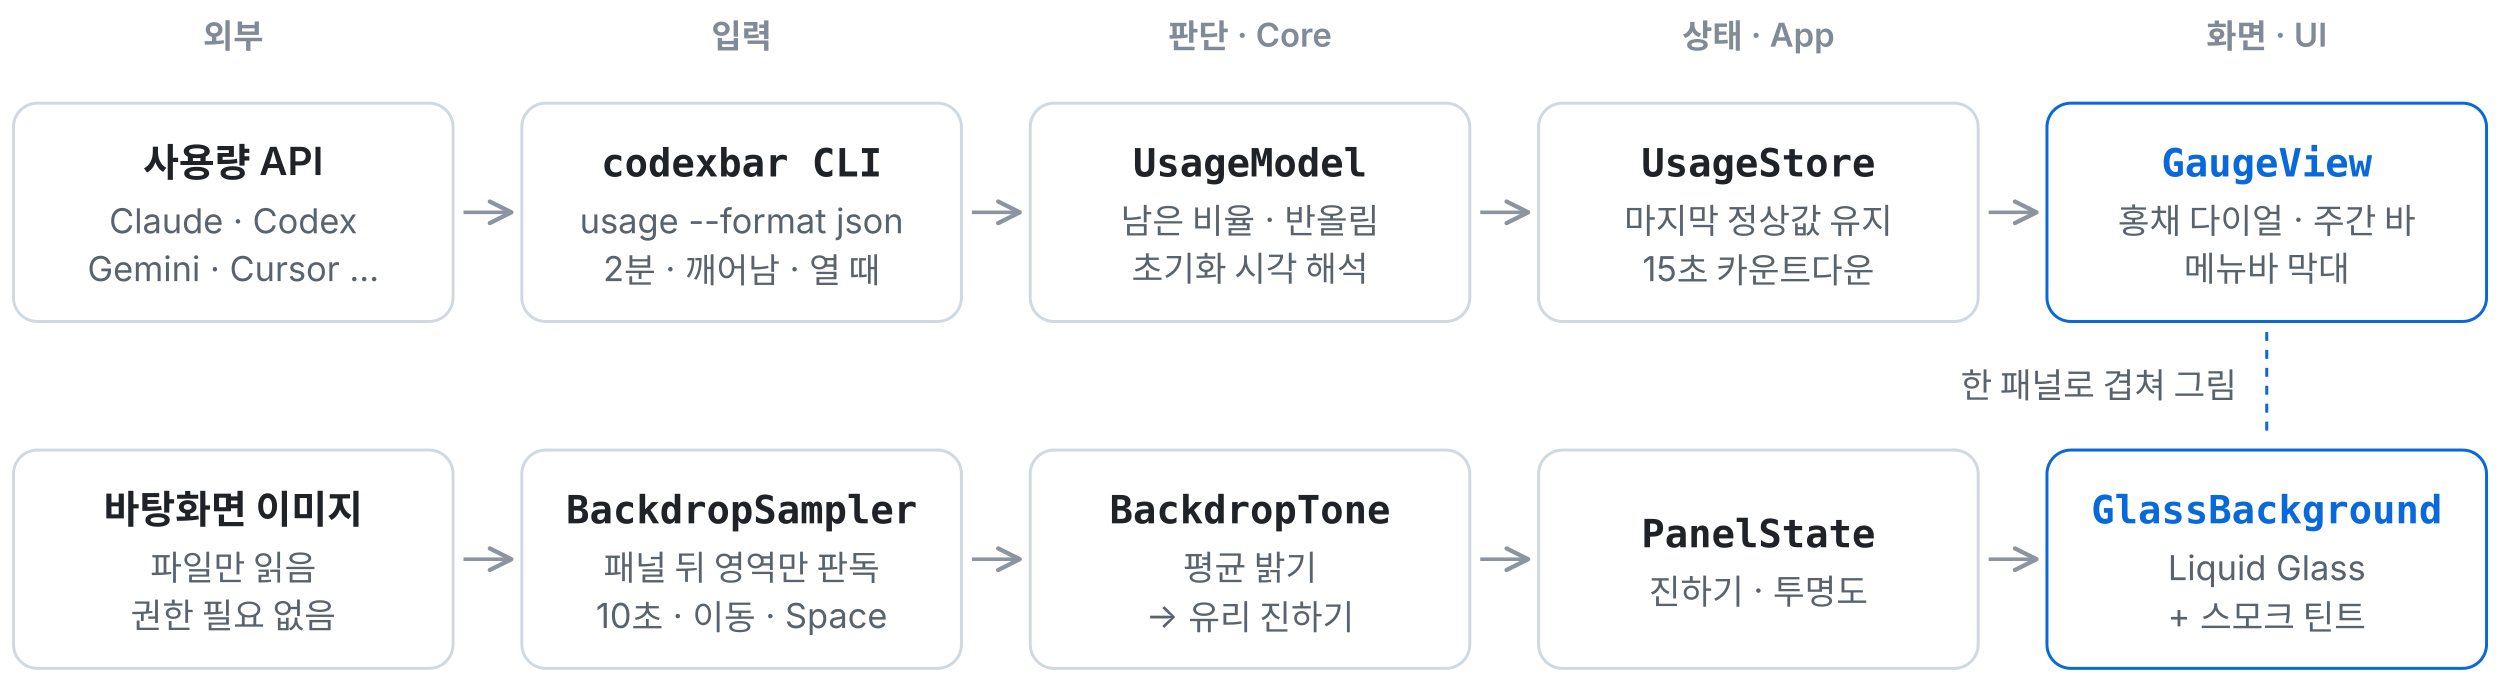
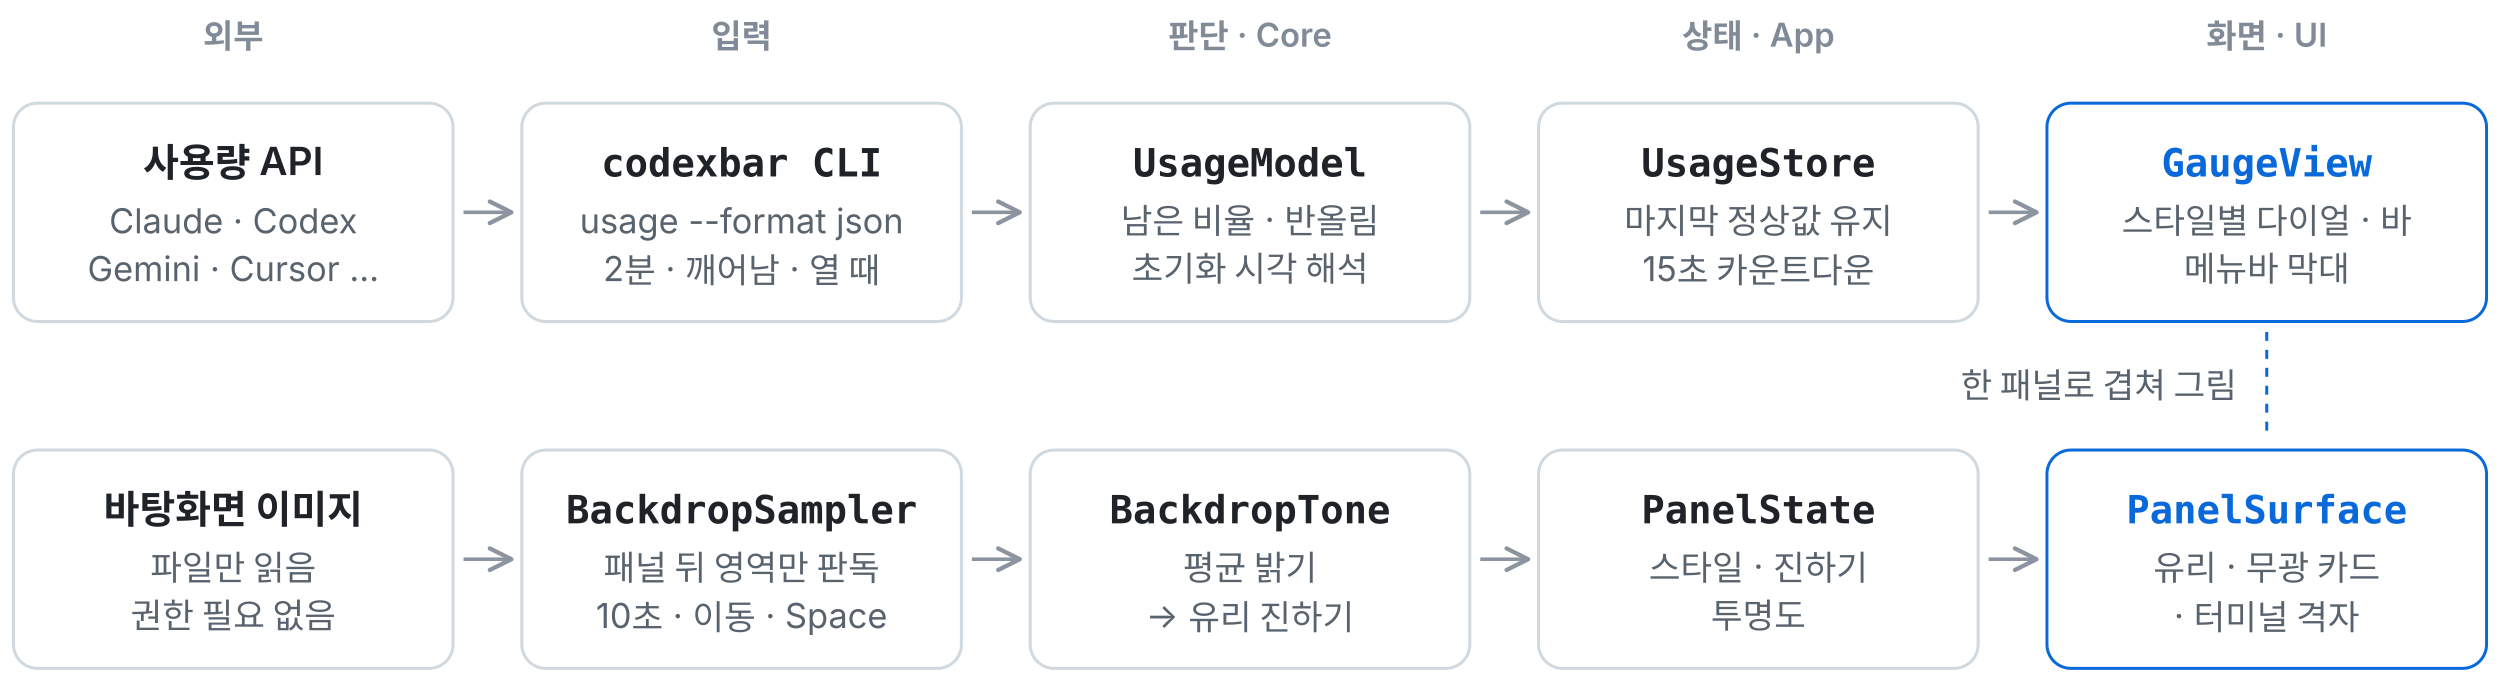
<svg xmlns="http://www.w3.org/2000/svg" width="836" height="230" viewBox="0 0 836 230" role="img" aria-label="usage-gauge 아키텍처">
  <defs>
    <marker id="head" viewBox="0 0 8 8" refX="7" refY="4" markerWidth="8" markerHeight="8" orient="auto">
      <path d="M1 1 L7 4 L1 7" fill="none" stroke="#8c959f" stroke-width="1.2" stroke-linecap="round" stroke-linejoin="round" />
    </marker>
  </defs>
  <text x="78.0" y="16" font-family="-apple-system, BlinkMacSystemFont, 'Segoe UI', 'Apple SD Gothic Neo', 'Malgun Gothic', 'Noto Sans KR', sans-serif" font-size="11" font-weight="600" fill="#818b98" text-anchor="middle">외부</text>
  <text x="248.0" y="16" font-family="-apple-system, BlinkMacSystemFont, 'Segoe UI', 'Apple SD Gothic Neo', 'Malgun Gothic', 'Noto Sans KR', sans-serif" font-size="11" font-weight="600" fill="#818b98" text-anchor="middle">입력</text>
  <text x="418.0" y="16" font-family="-apple-system, BlinkMacSystemFont, 'Segoe UI', 'Apple SD Gothic Neo', 'Malgun Gothic', 'Noto Sans KR', sans-serif" font-size="11" font-weight="600" fill="#818b98" text-anchor="middle">판단 · Core</text>
  <text x="588.0" y="16" font-family="-apple-system, BlinkMacSystemFont, 'Segoe UI', 'Apple SD Gothic Neo', 'Malgun Gothic', 'Noto Sans KR', sans-serif" font-size="11" font-weight="600" fill="#818b98" text-anchor="middle">상태 · App</text>
  <text x="758.0" y="16" font-family="-apple-system, BlinkMacSystemFont, 'Segoe UI', 'Apple SD Gothic Neo', 'Malgun Gothic', 'Noto Sans KR', sans-serif" font-size="11" font-weight="600" fill="#818b98" text-anchor="middle">화면 · UI</text>
  <rect x="4.5" y="34.5" width="147" height="73" rx="8" fill="none" stroke="#d1d9e0" stroke-width="1" />
  <text x="78.0" y="59.0" font-family="-apple-system, BlinkMacSystemFont, 'Segoe UI', 'Apple SD Gothic Neo', 'Malgun Gothic', 'Noto Sans KR', sans-serif" font-size="13" font-weight="600" fill="#1f2328" text-anchor="middle">사용량 API</text>
  <text x="78.0" y="78.0" font-family="-apple-system, BlinkMacSystemFont, 'Segoe UI', 'Apple SD Gothic Neo', 'Malgun Gothic', 'Noto Sans KR', sans-serif" font-size="11.5" font-weight="400" fill="#59636e" text-anchor="middle">Claude · Codex</text>
  <text x="78.0" y="94.0" font-family="-apple-system, BlinkMacSystemFont, 'Segoe UI', 'Apple SD Gothic Neo', 'Malgun Gothic', 'Noto Sans KR', sans-serif" font-size="11.5" font-weight="400" fill="#59636e" text-anchor="middle">Gemini · Cursor …</text>
  <line x1="155" y1="71.0" x2="171" y2="71.0" stroke="#8c959f" stroke-width="1.2" marker-end="url(#head)" />
  <rect x="174.5" y="34.5" width="147" height="73" rx="8" fill="none" stroke="#d1d9e0" stroke-width="1" />
  <text x="248.0" y="59.0" font-family="ui-monospace, SFMono-Regular, Menlo, Consolas, monospace" font-size="13" font-weight="600" fill="#1f2328" text-anchor="middle">codexbar CLI</text>
  <text x="248.0" y="78.0" font-family="-apple-system, BlinkMacSystemFont, 'Segoe UI', 'Apple SD Gothic Neo', 'Malgun Gothic', 'Noto Sans KR', sans-serif" font-size="11.5" font-weight="400" fill="#59636e" text-anchor="middle">usage --format json</text>
  <text x="248.0" y="94.0" font-family="-apple-system, BlinkMacSystemFont, 'Segoe UI', 'Apple SD Gothic Neo', 'Malgun Gothic', 'Noto Sans KR', sans-serif" font-size="11.5" font-weight="400" fill="#59636e" text-anchor="middle">2분 · 깨어남 · 열 때</text>
  <line x1="325" y1="71.0" x2="341" y2="71.0" stroke="#8c959f" stroke-width="1.2" marker-end="url(#head)" />
  <rect x="344.5" y="34.5" width="147" height="73" rx="8" fill="none" stroke="#d1d9e0" stroke-width="1" />
  <text x="418.0" y="59.0" font-family="ui-monospace, SFMono-Regular, Menlo, Consolas, monospace" font-size="13" font-weight="600" fill="#1f2328" text-anchor="middle">UsageModel</text>
  <text x="418.0" y="78.0" font-family="-apple-system, BlinkMacSystemFont, 'Segoe UI', 'Apple SD Gothic Neo', 'Malgun Gothic', 'Noto Sans KR', sans-serif" font-size="11.5" font-weight="400" fill="#59636e" text-anchor="middle">남은 비율 · 반올림</text>
  <text x="418.0" y="94.0" font-family="-apple-system, BlinkMacSystemFont, 'Segoe UI', 'Apple SD Gothic Neo', 'Malgun Gothic', 'Noto Sans KR', sans-serif" font-size="11.5" font-weight="400" fill="#59636e" text-anchor="middle">초기화 시각 해석</text>
  <line x1="495" y1="71.0" x2="511" y2="71.0" stroke="#8c959f" stroke-width="1.2" marker-end="url(#head)" />
  <rect x="514.5" y="34.5" width="147" height="73" rx="8" fill="none" stroke="#d1d9e0" stroke-width="1" />
  <text x="588.0" y="59.0" font-family="ui-monospace, SFMono-Regular, Menlo, Consolas, monospace" font-size="13" font-weight="600" fill="#1f2328" text-anchor="middle">UsageStore</text>
  <text x="588.0" y="78.0" font-family="-apple-system, BlinkMacSystemFont, 'Segoe UI', 'Apple SD Gothic Neo', 'Malgun Gothic', 'Noto Sans KR', sans-serif" font-size="11.5" font-weight="400" fill="#59636e" text-anchor="middle">마지막 정상값 유지</text>
  <text x="588.0" y="94.0" font-family="-apple-system, BlinkMacSystemFont, 'Segoe UI', 'Apple SD Gothic Neo', 'Malgun Gothic', 'Noto Sans KR', sans-serif" font-size="11.5" font-weight="400" fill="#59636e" text-anchor="middle">15초 카운트다운</text>
  <line x1="665" y1="71.0" x2="681" y2="71.0" stroke="#8c959f" stroke-width="1.2" marker-end="url(#head)" />
  <rect x="684.5" y="34.5" width="147" height="73" rx="8" fill="none" stroke="#0969da" stroke-width="1" />
  <text x="758.0" y="59.0" font-family="ui-monospace, SFMono-Regular, Menlo, Consolas, monospace" font-size="13" font-weight="600" fill="#0969da" text-anchor="middle">GaugeView</text>
-   <text x="758.0" y="78.0" font-family="-apple-system, BlinkMacSystemFont, 'Segoe UI', 'Apple SD Gothic Neo', 'Malgun Gothic', 'Noto Sans KR', sans-serif" font-size="11.5" font-weight="400" fill="#59636e" text-anchor="middle">홍채 다이얼 · 주간 바</text>
+   <text x="758.0" y="78.0" font-family="-apple-system, BlinkMacSystemFont, 'Segoe UI', 'Apple SD Gothic Neo', 'Malgun Gothic', 'Noto Sans KR', sans-serif" font-size="11.5" font-weight="400" fill="#59636e" text-anchor="middle">스타일별 다이얼 · 바</text>
  <text x="758.0" y="94.0" font-family="-apple-system, BlinkMacSystemFont, 'Segoe UI', 'Apple SD Gothic Neo', 'Malgun Gothic', 'Noto Sans KR', sans-serif" font-size="11.5" font-weight="400" fill="#59636e" text-anchor="middle">메뉴바 막대</text>
  <rect x="4.5" y="150.5" width="147" height="73" rx="8" fill="none" stroke="#d1d9e0" stroke-width="1" />
  <text x="78.0" y="175.0" font-family="-apple-system, BlinkMacSystemFont, 'Segoe UI', 'Apple SD Gothic Neo', 'Malgun Gothic', 'Noto Sans KR', sans-serif" font-size="13" font-weight="600" fill="#1f2328" text-anchor="middle">바탕화면 이미지</text>
  <text x="78.0" y="194.0" font-family="-apple-system, BlinkMacSystemFont, 'Segoe UI', 'Apple SD Gothic Neo', 'Malgun Gothic', 'Noto Sans KR', sans-serif" font-size="11.5" font-weight="400" fill="#59636e" text-anchor="middle">파일만 읽음</text>
  <text x="78.0" y="210.0" font-family="-apple-system, BlinkMacSystemFont, 'Segoe UI', 'Apple SD Gothic Neo', 'Malgun Gothic', 'Noto Sans KR', sans-serif" font-size="11.5" font-weight="400" fill="#59636e" text-anchor="middle">권한 필요 없음</text>
  <line x1="155" y1="187.0" x2="171" y2="187.0" stroke="#8c959f" stroke-width="1.2" marker-end="url(#head)" />
  <rect x="174.5" y="150.5" width="147" height="73" rx="8" fill="none" stroke="#d1d9e0" stroke-width="1" />
  <text x="248.0" y="175.0" font-family="ui-monospace, SFMono-Regular, Menlo, Consolas, monospace" font-size="13" font-weight="600" fill="#1f2328" text-anchor="middle">BackdropSampler</text>
  <text x="248.0" y="194.0" font-family="-apple-system, BlinkMacSystemFont, 'Segoe UI', 'Apple SD Gothic Neo', 'Malgun Gothic', 'Noto Sans KR', sans-serif" font-size="11.5" font-weight="400" fill="#59636e" text-anchor="middle">패널 뒤 영역만 판독</text>
  <text x="248.0" y="210.0" font-family="-apple-system, BlinkMacSystemFont, 'Segoe UI', 'Apple SD Gothic Neo', 'Malgun Gothic', 'Noto Sans KR', sans-serif" font-size="11.5" font-weight="400" fill="#59636e" text-anchor="middle">10초 · 이동 · Space</text>
  <line x1="325" y1="187.0" x2="341" y2="187.0" stroke="#8c959f" stroke-width="1.2" marker-end="url(#head)" />
  <rect x="344.5" y="150.5" width="147" height="73" rx="8" fill="none" stroke="#d1d9e0" stroke-width="1" />
  <text x="418.0" y="175.0" font-family="ui-monospace, SFMono-Regular, Menlo, Consolas, monospace" font-size="13" font-weight="600" fill="#1f2328" text-anchor="middle">BackdropTone</text>
  <text x="418.0" y="194.0" font-family="-apple-system, BlinkMacSystemFont, 'Segoe UI', 'Apple SD Gothic Neo', 'Malgun Gothic', 'Noto Sans KR', sans-serif" font-size="11.5" font-weight="400" fill="#59636e" text-anchor="middle">평균 밝기</text>
  <text x="418.0" y="210.0" font-family="-apple-system, BlinkMacSystemFont, 'Segoe UI', 'Apple SD Gothic Neo', 'Malgun Gothic', 'Noto Sans KR', sans-serif" font-size="11.5" font-weight="400" fill="#59636e" text-anchor="middle">→ 유리 진하기</text>
  <line x1="495" y1="187.0" x2="511" y2="187.0" stroke="#8c959f" stroke-width="1.2" marker-end="url(#head)" />
  <rect x="514.5" y="150.5" width="147" height="73" rx="8" fill="none" stroke="#d1d9e0" stroke-width="1" />
-   <text x="588.0" y="183.0" font-family="ui-monospace, SFMono-Regular, Menlo, Consolas, monospace" font-size="13" font-weight="600" fill="#1f2328" text-anchor="middle">PanelState</text>
-   <text x="588.0" y="202.0" font-family="-apple-system, BlinkMacSystemFont, 'Segoe UI', 'Apple SD Gothic Neo', 'Malgun Gothic', 'Noto Sans KR', sans-serif" font-size="11.5" font-weight="400" fill="#59636e" text-anchor="middle">진하기 · 투명도</text>
+   <text x="588.0" y="175.0" font-family="ui-monospace, SFMono-Regular, Menlo, Consolas, monospace" font-size="13" font-weight="600" fill="#1f2328" text-anchor="middle">PanelState</text>
+   <text x="588.0" y="194.0" font-family="-apple-system, BlinkMacSystemFont, 'Segoe UI', 'Apple SD Gothic Neo', 'Malgun Gothic', 'Noto Sans KR', sans-serif" font-size="11.5" font-weight="400" fill="#59636e" text-anchor="middle">스타일 · 진하기</text>
+   <text x="588.0" y="210.0" font-family="-apple-system, BlinkMacSystemFont, 'Segoe UI', 'Apple SD Gothic Neo', 'Malgun Gothic', 'Noto Sans KR', sans-serif" font-size="11.5" font-weight="400" fill="#59636e" text-anchor="middle">투명도</text>
  <line x1="665" y1="187.0" x2="681" y2="187.0" stroke="#8c959f" stroke-width="1.2" marker-end="url(#head)" />
  <rect x="684.5" y="150.5" width="147" height="73" rx="8" fill="none" stroke="#0969da" stroke-width="1" />
-   <text x="758.0" y="175.0" font-family="ui-monospace, SFMono-Regular, Menlo, Consolas, monospace" font-size="13" font-weight="600" fill="#0969da" text-anchor="middle">GlassBackground</text>
-   <text x="758.0" y="194.0" font-family="-apple-system, BlinkMacSystemFont, 'Segoe UI', 'Apple SD Gothic Neo', 'Malgun Gothic', 'Noto Sans KR', sans-serif" font-size="11.5" font-weight="400" fill="#59636e" text-anchor="middle">Liquid Glass</text>
-   <text x="758.0" y="210.0" font-family="-apple-system, BlinkMacSystemFont, 'Segoe UI', 'Apple SD Gothic Neo', 'Malgun Gothic', 'Noto Sans KR', sans-serif" font-size="11.5" font-weight="400" fill="#59636e" text-anchor="middle">+ 스모크 틴트</text>
+   <text x="758.0" y="175.0" font-family="ui-monospace, SFMono-Regular, Menlo, Consolas, monospace" font-size="13" font-weight="600" fill="#0969da" text-anchor="middle">PanelSurface</text>
+   <text x="758.0" y="194.0" font-family="-apple-system, BlinkMacSystemFont, 'Segoe UI', 'Apple SD Gothic Neo', 'Malgun Gothic', 'Noto Sans KR', sans-serif" font-size="11.5" font-weight="400" fill="#59636e" text-anchor="middle">유리 · 무광 카드</text>
+   <text x="758.0" y="210.0" font-family="-apple-system, BlinkMacSystemFont, 'Segoe UI', 'Apple SD Gothic Neo', 'Malgun Gothic', 'Noto Sans KR', sans-serif" font-size="11.5" font-weight="400" fill="#59636e" text-anchor="middle">· 터미널 격자</text>
  <line x1="758.0" y1="111" x2="758.0" y2="147" stroke="#0969da" stroke-width="1" stroke-dasharray="3 3" />
  <text x="748.0" y="133.0" font-family="-apple-system, BlinkMacSystemFont, 'Segoe UI', 'Apple SD Gothic Neo', 'Malgun Gothic', 'Noto Sans KR', sans-serif" font-size="11.5" fill="#59636e" text-anchor="end">한 패널로 겹쳐 그림</text>
</svg>
